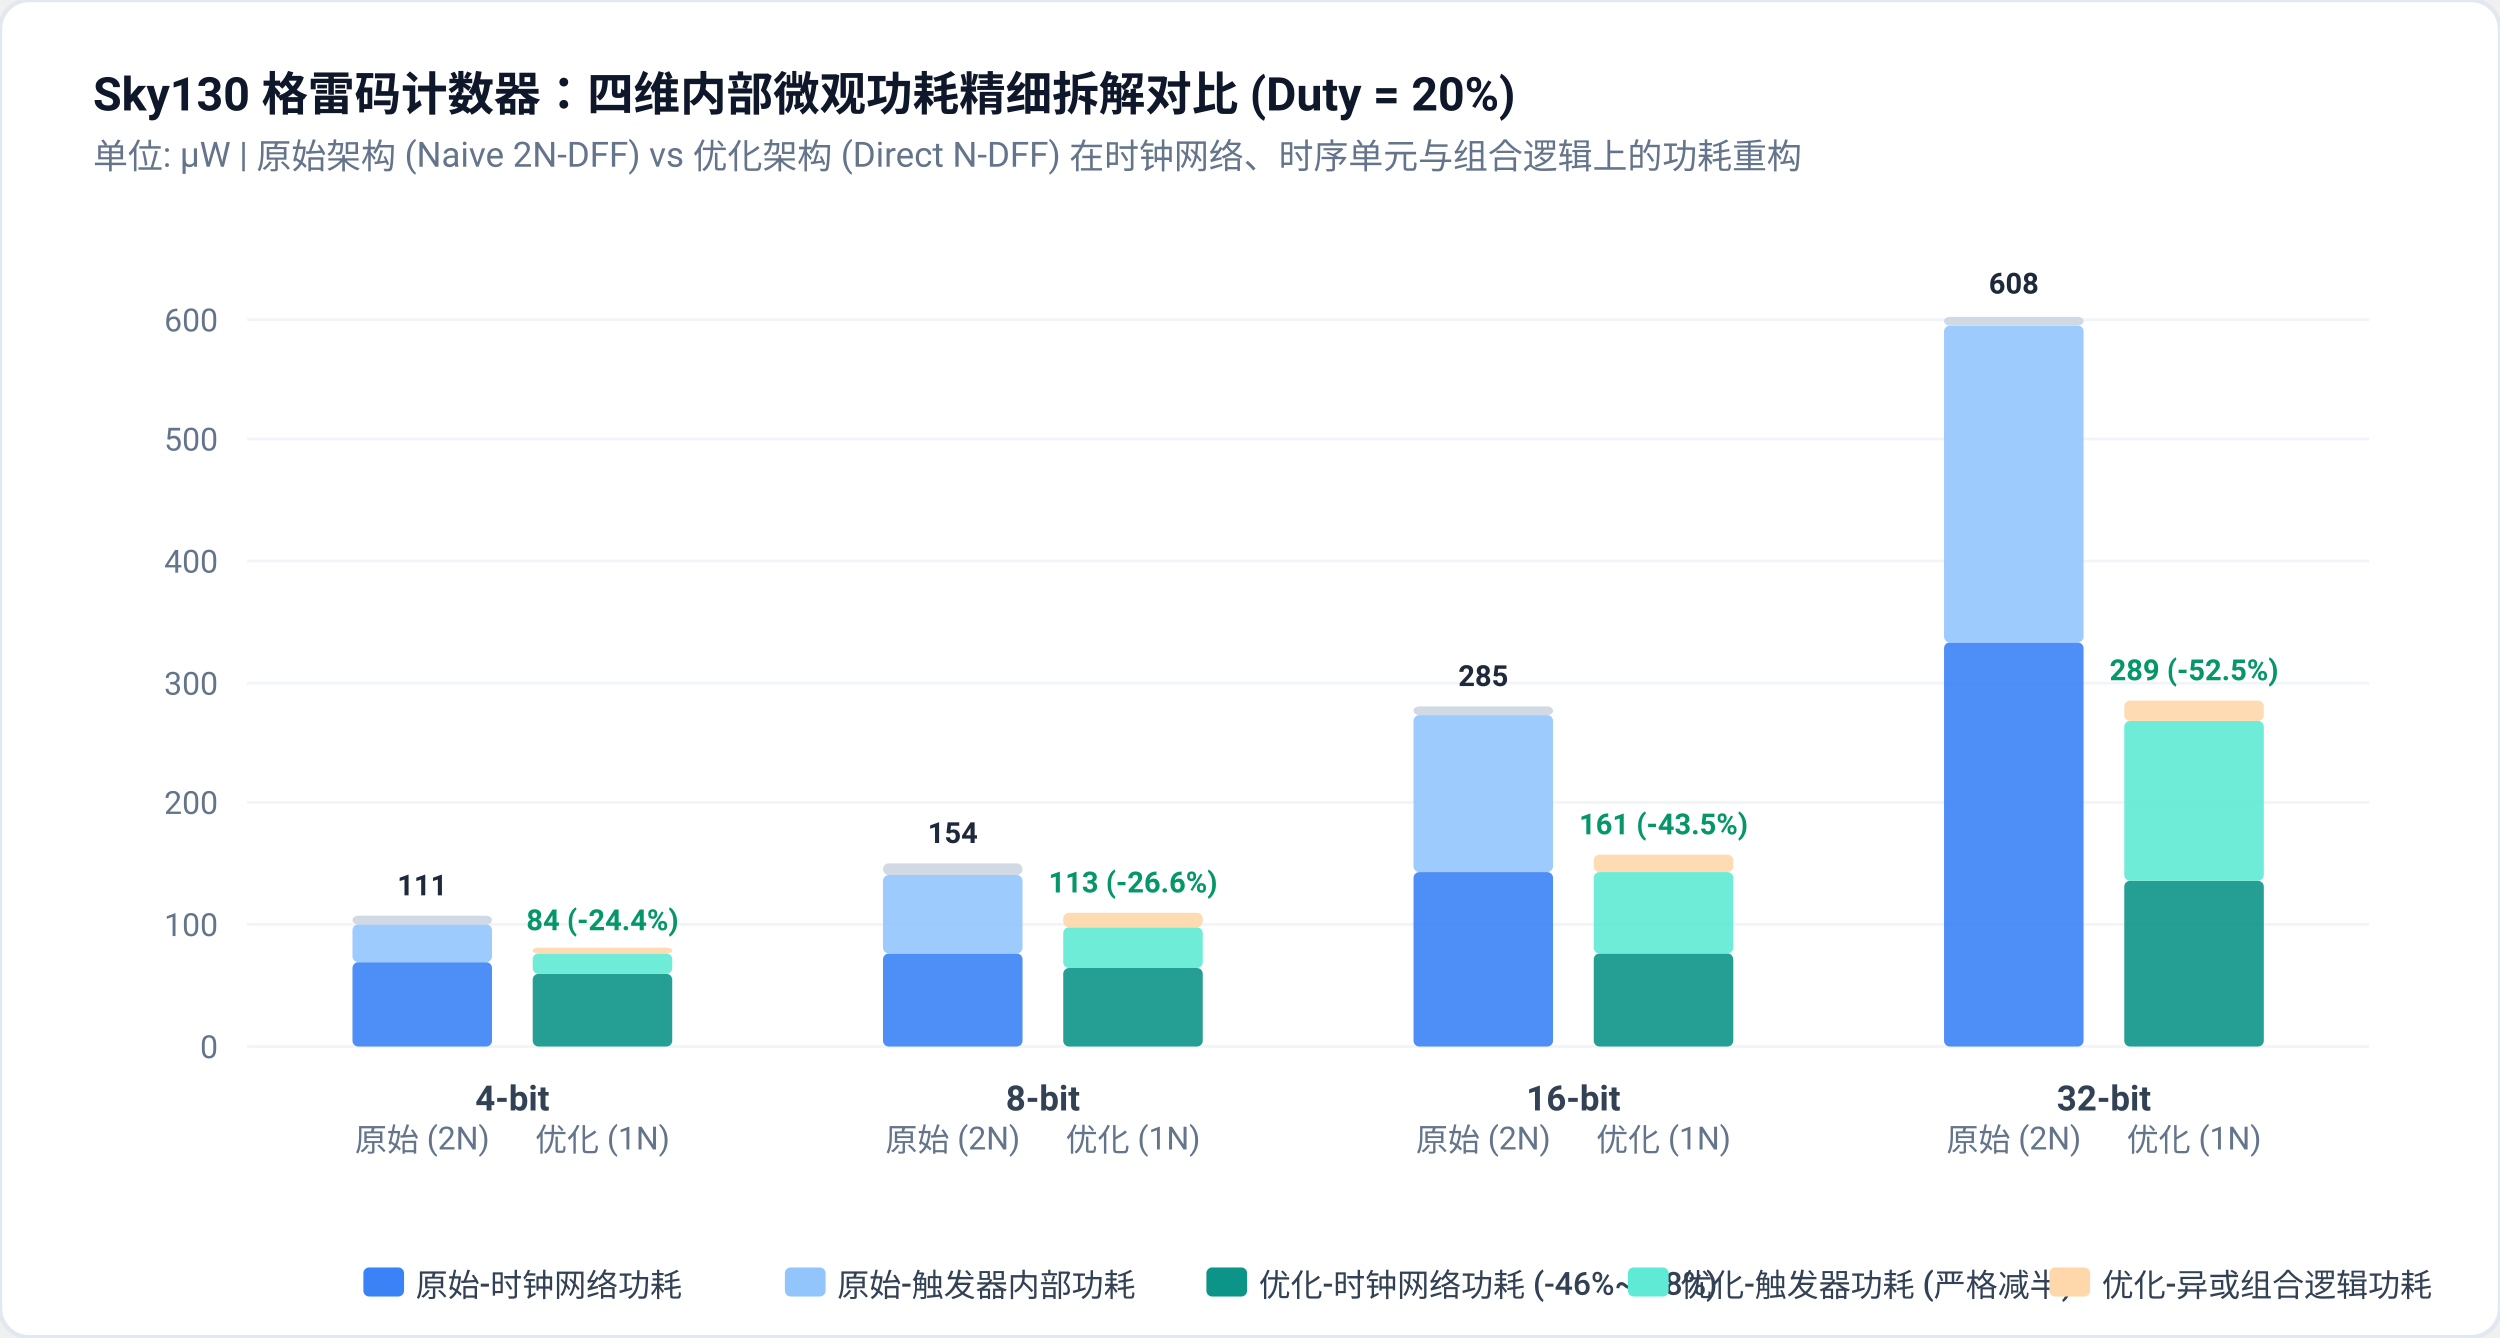
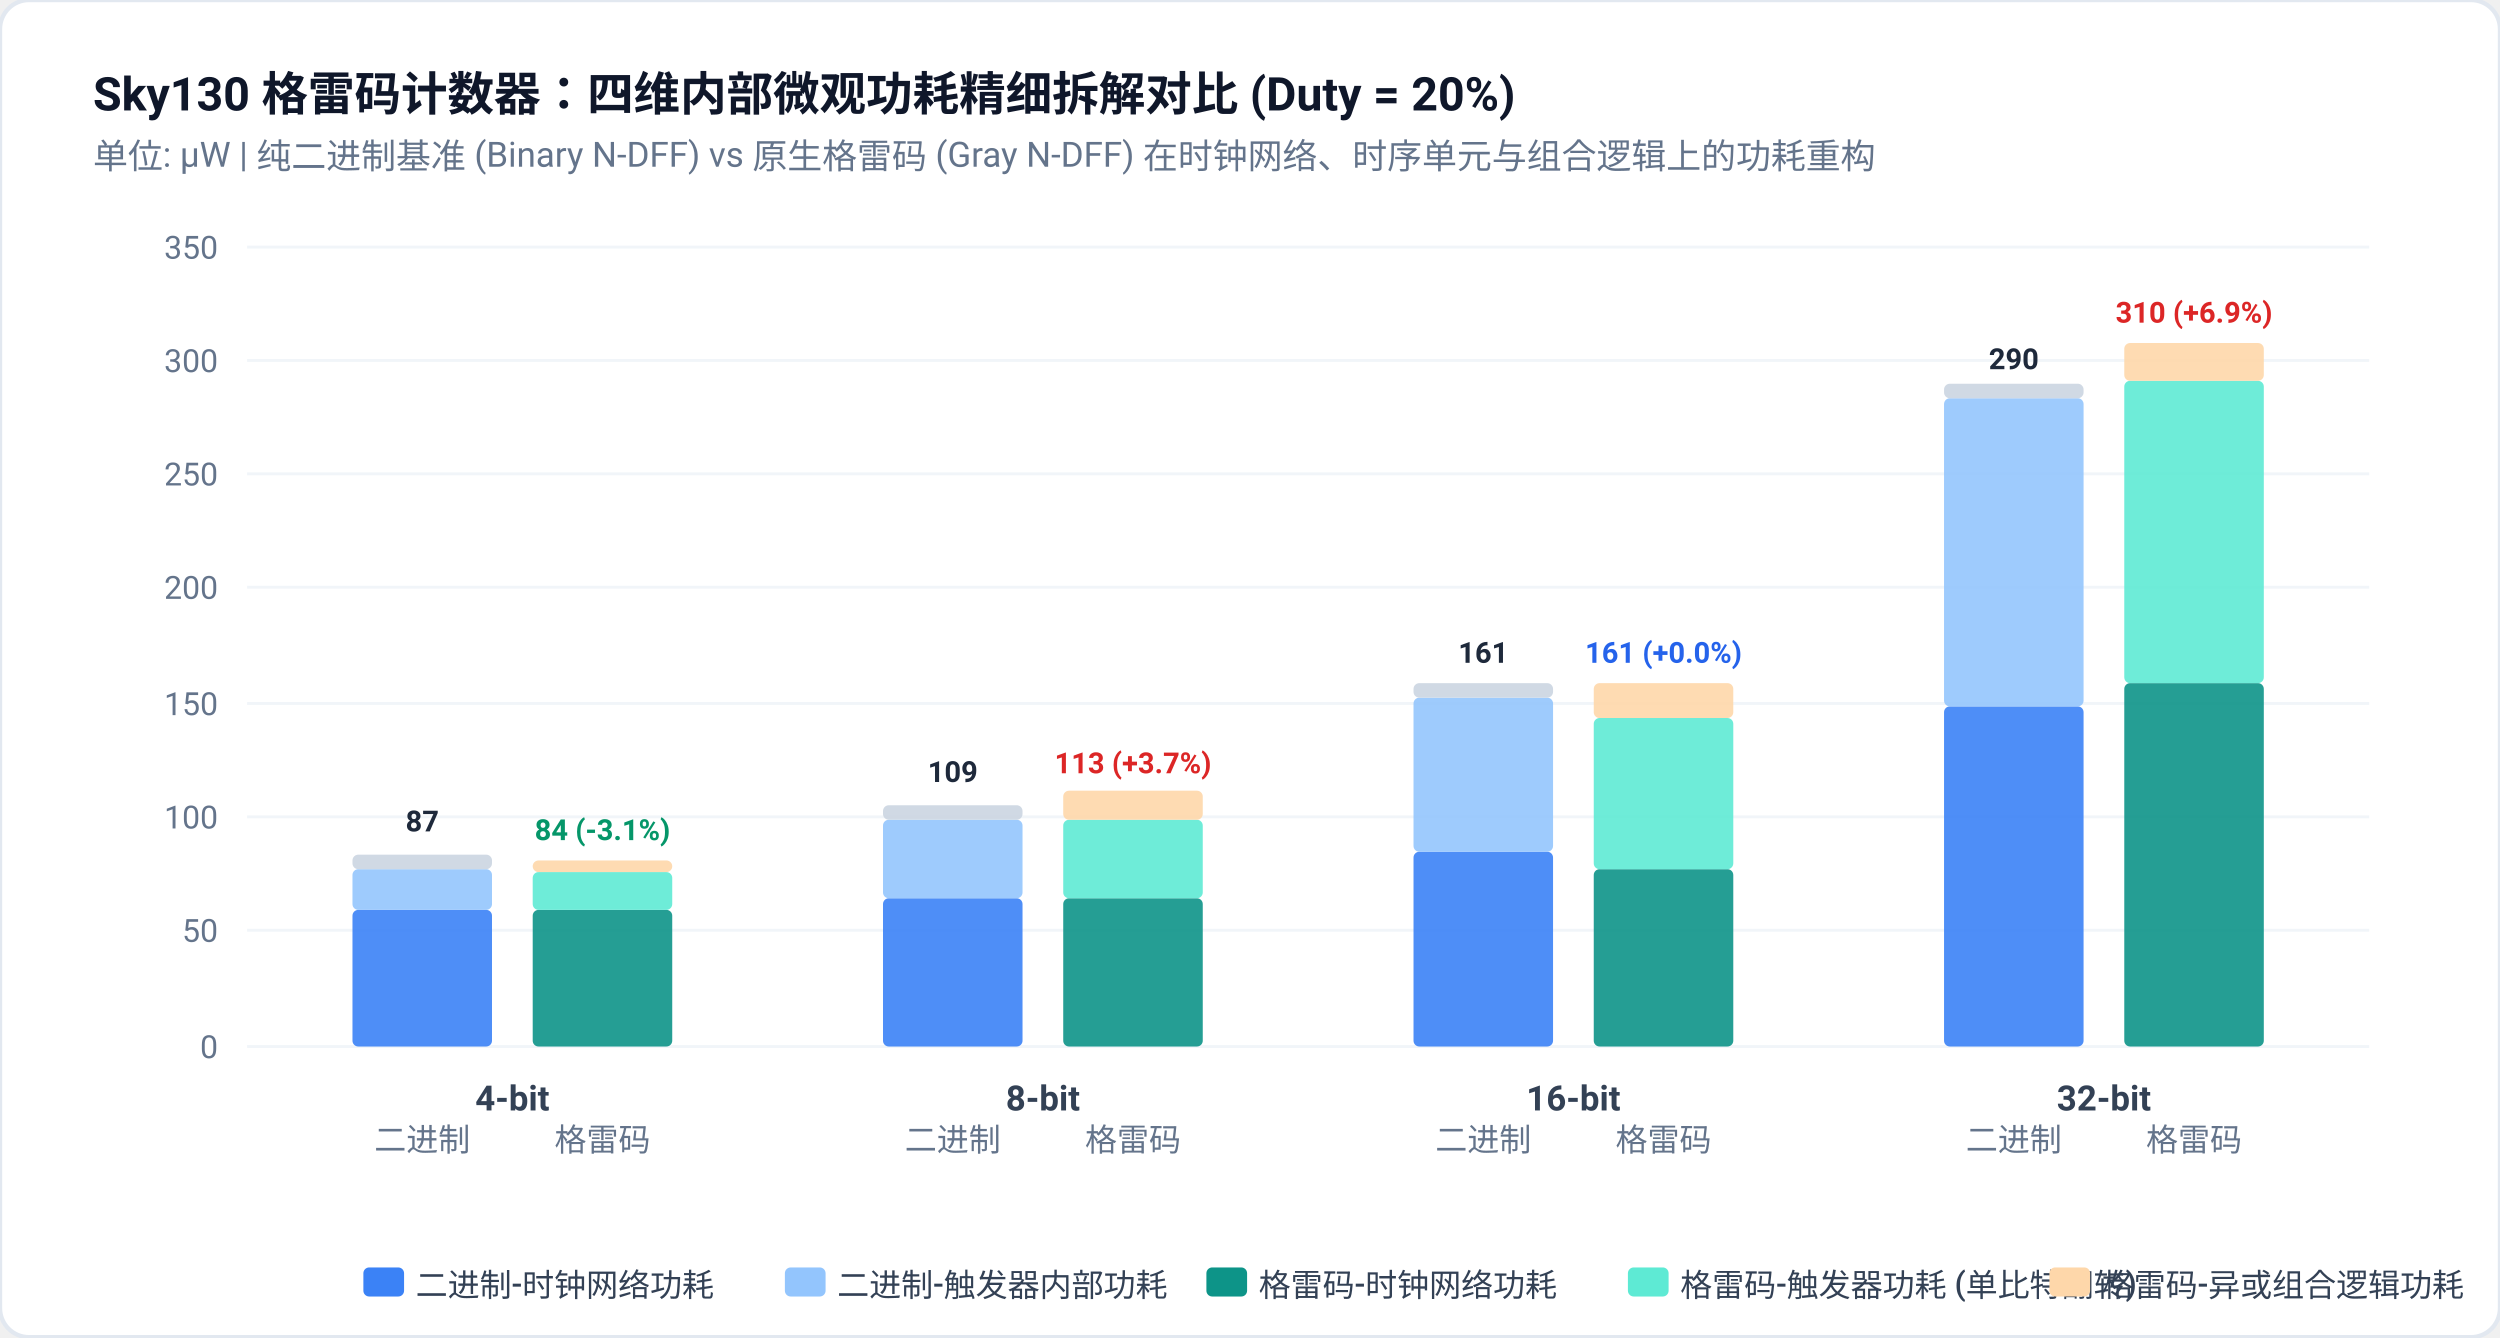
<svg xmlns="http://www.w3.org/2000/svg" viewBox="0 0 860 460" width="860" height="460">
  <defs>
    <style>
    .title { font-family: -apple-system, BlinkMacSystemFont, "Segoe UI", Roboto, Helvetica, Arial, sans-serif; font-size: 16px; font-weight: 700; fill: #0f172a; }
    .subtitle { font-family: -apple-system, BlinkMacSystemFont, "Segoe UI", Roboto, Helvetica, Arial, sans-serif; font-size: 12px; fill: #64748b; }
    .axis-label { font-family: -apple-system, BlinkMacSystemFont, "Segoe UI", Roboto, Helvetica, Arial, sans-serif; font-size: 12px; font-weight: 600; fill: #334155; }
    .tick-label { font-family: -apple-system, BlinkMacSystemFont, "Segoe UI", Roboto, Helvetica, Arial, sans-serif; font-size: 11px; fill: #64748b; }
    .data-label { font-family: -apple-system, BlinkMacSystemFont, "Segoe UI", Roboto, Helvetica, Arial, sans-serif; font-size: 10px; font-weight: 700; }
    .legend-text { font-family: -apple-system, BlinkMacSystemFont, "Segoe UI", Roboto, Helvetica, Arial, sans-serif; font-size: 11px; font-weight: 500; fill: #334155; }
    .grid-line { stroke: #f1f5f9; stroke-width: 1; }
    .zero-line { stroke: #475569; stroke-width: 1.5; stroke-dasharray: 4,4; }
    .axis-line { stroke: #cbd5e1; stroke-width: 1.5; }
  </style>
    <linearGradient id="grad-green" x1="0" y1="0" x2="0" y2="1">
      <stop offset="0%" stop-color="#10b981" />
      <stop offset="100%" stop-color="#059669" />
    </linearGradient>
    <linearGradient id="grad-blue" x1="0" y1="0" x2="0" y2="1">
      <stop offset="0%" stop-color="#0ea5e9" />
      <stop offset="100%" stop-color="#0284c7" />
    </linearGradient>
    <linearGradient id="grad-amber" x1="0" y1="0" x2="0" y2="1">
      <stop offset="0%" stop-color="#f59e0b" />
      <stop offset="100%" stop-color="#d97706" />
    </linearGradient>
    <linearGradient id="grad-red" x1="0" y1="0" x2="0" y2="1">
      <stop offset="0%" stop-color="#f43f5e" />
      <stop offset="100%" stop-color="#e11d48" />
    </linearGradient>
  </defs>
  <rect width="860" height="460" rx="10" fill="#ffffff" stroke="#e2e8f0" stroke-width="1.5" />
  <text x="32" y="38" class="title">Sky130 格雷码计数器：四维内部微观功耗精细拆解对比 (Duty = 20%)</text>
-   <text x="32" y="58" class="subtitle">单位: µW | 原始架构 (Naive 2N-DFF) vs 优化架构 (Direct N-DFF) 在时钟网络、时序单元与组合逻辑上的功耗重构</text>
+   <text x="32" y="58" class="subtitle">单位: µW | 纯二进制基准 (Binary N-DFF) vs 原生格雷码 (Gray N-DFF) 在时钟网络、时序单元与组合逻辑上的功耗重构</text>
  <line x1="85" y1="360" x2="815" y2="360" class="grid-line" />
  <text x="75" y="364" text-anchor="end" class="tick-label">0</text>
-   <line x1="85" y1="318" x2="815" y2="318" class="grid-line" />
-   <text x="75" y="322" text-anchor="end" class="tick-label">100</text>
-   <line x1="85" y1="276" x2="815" y2="276" class="grid-line" />
-   <text x="75" y="280" text-anchor="end" class="tick-label">200</text>
-   <line x1="85" y1="235" x2="815" y2="235" class="grid-line" />
-   <text x="75" y="239" text-anchor="end" class="tick-label">300</text>
-   <line x1="85" y1="193" x2="815" y2="193" class="grid-line" />
-   <text x="75" y="197" text-anchor="end" class="tick-label">400</text>
-   <line x1="85" y1="151" x2="815" y2="151" class="grid-line" />
-   <text x="75" y="155" text-anchor="end" class="tick-label">500</text>
-   <line x1="85" y1="110" x2="815" y2="110" class="grid-line" />
-   <text x="75" y="114" text-anchor="end" class="tick-label">600</text>
-   <rect x="121.25" y="331" width="48" height="29" fill="#3b82f6" rx="2" opacity="0.9" />
-   <rect x="121.25" y="318" width="48" height="13" fill="#93c5fd" rx="2" opacity="0.9" />
-   <rect x="121.25" y="315" width="48" height="3" fill="#cbd5e1" rx="2" opacity="0.9" />
-   <text x="145.25" y="308" text-anchor="middle" class="data-label" fill="#1e293b">111</text>
-   <rect x="183.25" y="335" width="48" height="25" fill="#0d9488" rx="2" opacity="0.9" />
-   <rect x="183.25" y="328" width="48" height="7" fill="#5eead4" rx="2" opacity="0.9" />
-   <rect x="183.25" y="326" width="48" height="2" fill="#fed7aa" rx="2" opacity="0.9" />
-   <text x="207.25" y="320" text-anchor="middle" class="data-label" fill="#059669">84 (-24.4%)</text>
+   <line x1="85" y1="320" x2="815" y2="320" class="grid-line" />
+   <text x="75" y="324" text-anchor="end" class="tick-label">50</text>
+   <line x1="85" y1="281" x2="815" y2="281" class="grid-line" />
+   <text x="75" y="285" text-anchor="end" class="tick-label">100</text>
+   <line x1="85" y1="242" x2="815" y2="242" class="grid-line" />
+   <text x="75" y="246" text-anchor="end" class="tick-label">150</text>
+   <line x1="85" y1="202" x2="815" y2="202" class="grid-line" />
+   <text x="75" y="206" text-anchor="end" class="tick-label">200</text>
+   <line x1="85" y1="163" x2="815" y2="163" class="grid-line" />
+   <text x="75" y="167" text-anchor="end" class="tick-label">250</text>
+   <line x1="85" y1="124" x2="815" y2="124" class="grid-line" />
+   <text x="75" y="128" text-anchor="end" class="tick-label">300</text>
+   <line x1="85" y1="85" x2="815" y2="85" class="grid-line" />
+   <text x="75" y="89" text-anchor="end" class="tick-label">350</text>
+   <rect x="121.25" y="313" width="48" height="47" fill="#3b82f6" rx="2" opacity="0.9" />
+   <rect x="121.25" y="299" width="48" height="14" fill="#93c5fd" rx="2" opacity="0.9" />
+   <rect x="121.25" y="294" width="48" height="5" fill="#cbd5e1" rx="2" opacity="0.9" />
+   <text x="145.25" y="286" text-anchor="middle" class="data-label" fill="#1e293b">87</text>
+   <rect x="183.25" y="313" width="48" height="47" fill="#0d9488" rx="2" opacity="0.9" />
+   <rect x="183.25" y="300" width="48" height="13" fill="#5eead4" rx="2" opacity="0.9" />
+   <rect x="183.25" y="296" width="48" height="4" fill="#fed7aa" rx="2" opacity="0.9" />
+   <text x="207.25" y="289" text-anchor="middle" class="data-label" fill="#059669">84 (-3.1%)</text>
  <text x="176.25" y="382" text-anchor="middle" class="axis-label">4-bit</text>
-   <text x="145.25" y="396" text-anchor="middle" class="tick-label">原始 (2N)</text>
-   <text x="207.25" y="396" text-anchor="middle" class="tick-label">优化 (1N)</text>
-   <rect x="303.75" y="328" width="48" height="32" fill="#3b82f6" rx="2" opacity="0.9" />
-   <rect x="303.75" y="301" width="48" height="27" fill="#93c5fd" rx="2" opacity="0.9" />
-   <rect x="303.75" y="297" width="48" height="4" fill="#cbd5e1" rx="2" opacity="0.9" />
-   <text x="327.75" y="290" text-anchor="middle" class="data-label" fill="#1e293b">154</text>
-   <rect x="365.75" y="333" width="48" height="27" fill="#0d9488" rx="2" opacity="0.9" />
-   <rect x="365.75" y="319" width="48" height="14" fill="#5eead4" rx="2" opacity="0.9" />
-   <rect x="365.75" y="314" width="48" height="5" fill="#fed7aa" rx="2" opacity="0.9" />
-   <text x="389.75" y="307" text-anchor="middle" class="data-label" fill="#059669">113 (-26.6%)</text>
+   <text x="145.25" y="396" text-anchor="middle" class="tick-label">二进制</text>
+   <text x="207.25" y="396" text-anchor="middle" class="tick-label">格雷码</text>
+   <rect x="303.75" y="309" width="48" height="51" fill="#3b82f6" rx="2" opacity="0.9" />
+   <rect x="303.75" y="282" width="48" height="27" fill="#93c5fd" rx="2" opacity="0.9" />
+   <rect x="303.75" y="277" width="48" height="5" fill="#cbd5e1" rx="2" opacity="0.9" />
+   <text x="327.75" y="269" text-anchor="middle" class="data-label" fill="#1e293b">109</text>
+   <rect x="365.75" y="309" width="48" height="51" fill="#0d9488" rx="2" opacity="0.9" />
+   <rect x="365.75" y="282" width="48" height="27" fill="#5eead4" rx="2" opacity="0.9" />
+   <rect x="365.75" y="272" width="48" height="10" fill="#fed7aa" rx="2" opacity="0.9" />
+   <text x="389.75" y="266" text-anchor="middle" class="data-label" fill="#dc2626">113 (+3.7%)</text>
  <text x="358.75" y="382" text-anchor="middle" class="axis-label">8-bit</text>
-   <text x="327.75" y="396" text-anchor="middle" class="tick-label">原始 (2N)</text>
-   <text x="389.75" y="396" text-anchor="middle" class="tick-label">优化 (1N)</text>
-   <rect x="486.25" y="300" width="48" height="60" fill="#3b82f6" rx="2" opacity="0.9" />
-   <rect x="486.25" y="246" width="48" height="54" fill="#93c5fd" rx="2" opacity="0.9" />
-   <rect x="486.25" y="243" width="48" height="3" fill="#cbd5e1" rx="2" opacity="0.9" />
-   <text x="510.25" y="236" text-anchor="middle" class="data-label" fill="#1e293b">285</text>
-   <rect x="548.25" y="328" width="48" height="32" fill="#0d9488" rx="2" opacity="0.9" />
-   <rect x="548.25" y="300" width="48" height="28" fill="#5eead4" rx="2" opacity="0.9" />
-   <rect x="548.25" y="294" width="48" height="6" fill="#fed7aa" rx="2" opacity="0.9" />
-   <text x="572.25" y="287" text-anchor="middle" class="data-label" fill="#059669">161 (-43.5%)</text>
+   <text x="327.75" y="396" text-anchor="middle" class="tick-label">二进制</text>
+   <text x="389.75" y="396" text-anchor="middle" class="tick-label">格雷码</text>
+   <rect x="486.25" y="293" width="48" height="67" fill="#3b82f6" rx="2" opacity="0.9" />
+   <rect x="486.25" y="240" width="48" height="53" fill="#93c5fd" rx="2" opacity="0.9" />
+   <rect x="486.25" y="235" width="48" height="5" fill="#cbd5e1" rx="2" opacity="0.9" />
+   <text x="510.25" y="228" text-anchor="middle" class="data-label" fill="#1e293b">161</text>
+   <rect x="548.25" y="299" width="48" height="61" fill="#0d9488" rx="2" opacity="0.9" />
+   <rect x="548.25" y="247" width="48" height="52" fill="#5eead4" rx="2" opacity="0.9" />
+   <rect x="548.25" y="235" width="48" height="12" fill="#fed7aa" rx="2" opacity="0.9" />
+   <text x="572.25" y="228" text-anchor="middle" class="data-label" fill="#2563eb">161 (+0.0%)</text>
  <text x="541.25" y="382" text-anchor="middle" class="axis-label">16-bit</text>
-   <text x="510.25" y="396" text-anchor="middle" class="tick-label">原始 (2N)</text>
-   <text x="572.25" y="396" text-anchor="middle" class="tick-label">优化 (1N)</text>
-   <rect x="668.75" y="221" width="48" height="139" fill="#3b82f6" rx="2" opacity="0.9" />
-   <rect x="668.75" y="112" width="48" height="109" fill="#93c5fd" rx="2" opacity="0.9" />
-   <rect x="668.75" y="109" width="48" height="3" fill="#cbd5e1" rx="2" opacity="0.9" />
-   <text x="692.75" y="101" text-anchor="middle" class="data-label" fill="#1e293b">608</text>
-   <rect x="730.75" y="303" width="48" height="57" fill="#0d9488" rx="2" opacity="0.9" />
-   <rect x="730.75" y="248" width="48" height="55" fill="#5eead4" rx="2" opacity="0.9" />
-   <rect x="730.75" y="241" width="48" height="7" fill="#fed7aa" rx="2" opacity="0.9" />
-   <text x="754.75" y="234" text-anchor="middle" class="data-label" fill="#059669">289 (-52.5%)</text>
+   <text x="510.25" y="396" text-anchor="middle" class="tick-label">二进制</text>
+   <text x="572.25" y="396" text-anchor="middle" class="tick-label">格雷码</text>
+   <rect x="668.75" y="243" width="48" height="117" fill="#3b82f6" rx="2" opacity="0.9" />
+   <rect x="668.75" y="137" width="48" height="106" fill="#93c5fd" rx="2" opacity="0.9" />
+   <rect x="668.75" y="132" width="48" height="5" fill="#cbd5e1" rx="2" opacity="0.9" />
+   <text x="692.75" y="127" text-anchor="middle" class="data-label" fill="#1e293b">290</text>
+   <rect x="730.75" y="235" width="48" height="125" fill="#0d9488" rx="2" opacity="0.9" />
+   <rect x="730.75" y="131" width="48" height="104" fill="#5eead4" rx="2" opacity="0.9" />
+   <rect x="730.75" y="118" width="48" height="13" fill="#fed7aa" rx="2" opacity="0.9" />
+   <text x="754.75" y="111" text-anchor="middle" class="data-label" fill="#dc2626">310 (+6.9%)</text>
  <text x="723.75" y="382" text-anchor="middle" class="axis-label">32-bit</text>
-   <text x="692.75" y="396" text-anchor="middle" class="tick-label">原始 (2N)</text>
-   <text x="754.75" y="396" text-anchor="middle" class="tick-label">优化 (1N)</text>
+   <text x="692.75" y="396" text-anchor="middle" class="tick-label">二进制</text>
+   <text x="754.75" y="396" text-anchor="middle" class="tick-label">格雷码</text>
  <rect x="125" y="436" width="14" height="10" rx="2" fill="#3b82f6" />
-   <text x="143" y="446" class="legend-text" font-size="10px">原始-时钟网络功耗</text>
+   <text x="143" y="446" class="legend-text" font-size="10px">二进制-时钟网络功耗</text>
  <rect x="270" y="436" width="14" height="10" rx="2" fill="#93c5fd" />
-   <text x="288" y="446" class="legend-text" font-size="10px">原始-触发器内部功耗</text>
+   <text x="288" y="446" class="legend-text" font-size="10px">二进制-触发器内部功耗</text>
  <rect x="415" y="436" width="14" height="10" rx="2" fill="#0d9488" />
-   <text x="433" y="446" class="legend-text" font-size="10px">优化-时钟网络功耗 (-46%~-58%)</text>
+   <text x="433" y="446" class="legend-text" font-size="10px">格雷码-时钟网络功耗</text>
  <rect x="560" y="436" width="14" height="10" rx="2" fill="#5eead4" />
-   <text x="578" y="446" class="legend-text" font-size="10px">优化-触发器功耗 (严格减半)</text>
+   <text x="578" y="446" class="legend-text" font-size="10px">格雷码-触发器功耗 (单比特翻转)</text>
  <rect x="705" y="436" width="14" height="10" rx="2" fill="#fed7aa" />
-   <text x="723" y="446" class="legend-text" font-size="10px">优化-异或组合逻辑功耗</text>
+   <text x="723" y="446" class="legend-text" font-size="10px">格雷码-异或组合逻辑功耗</text>
</svg>
